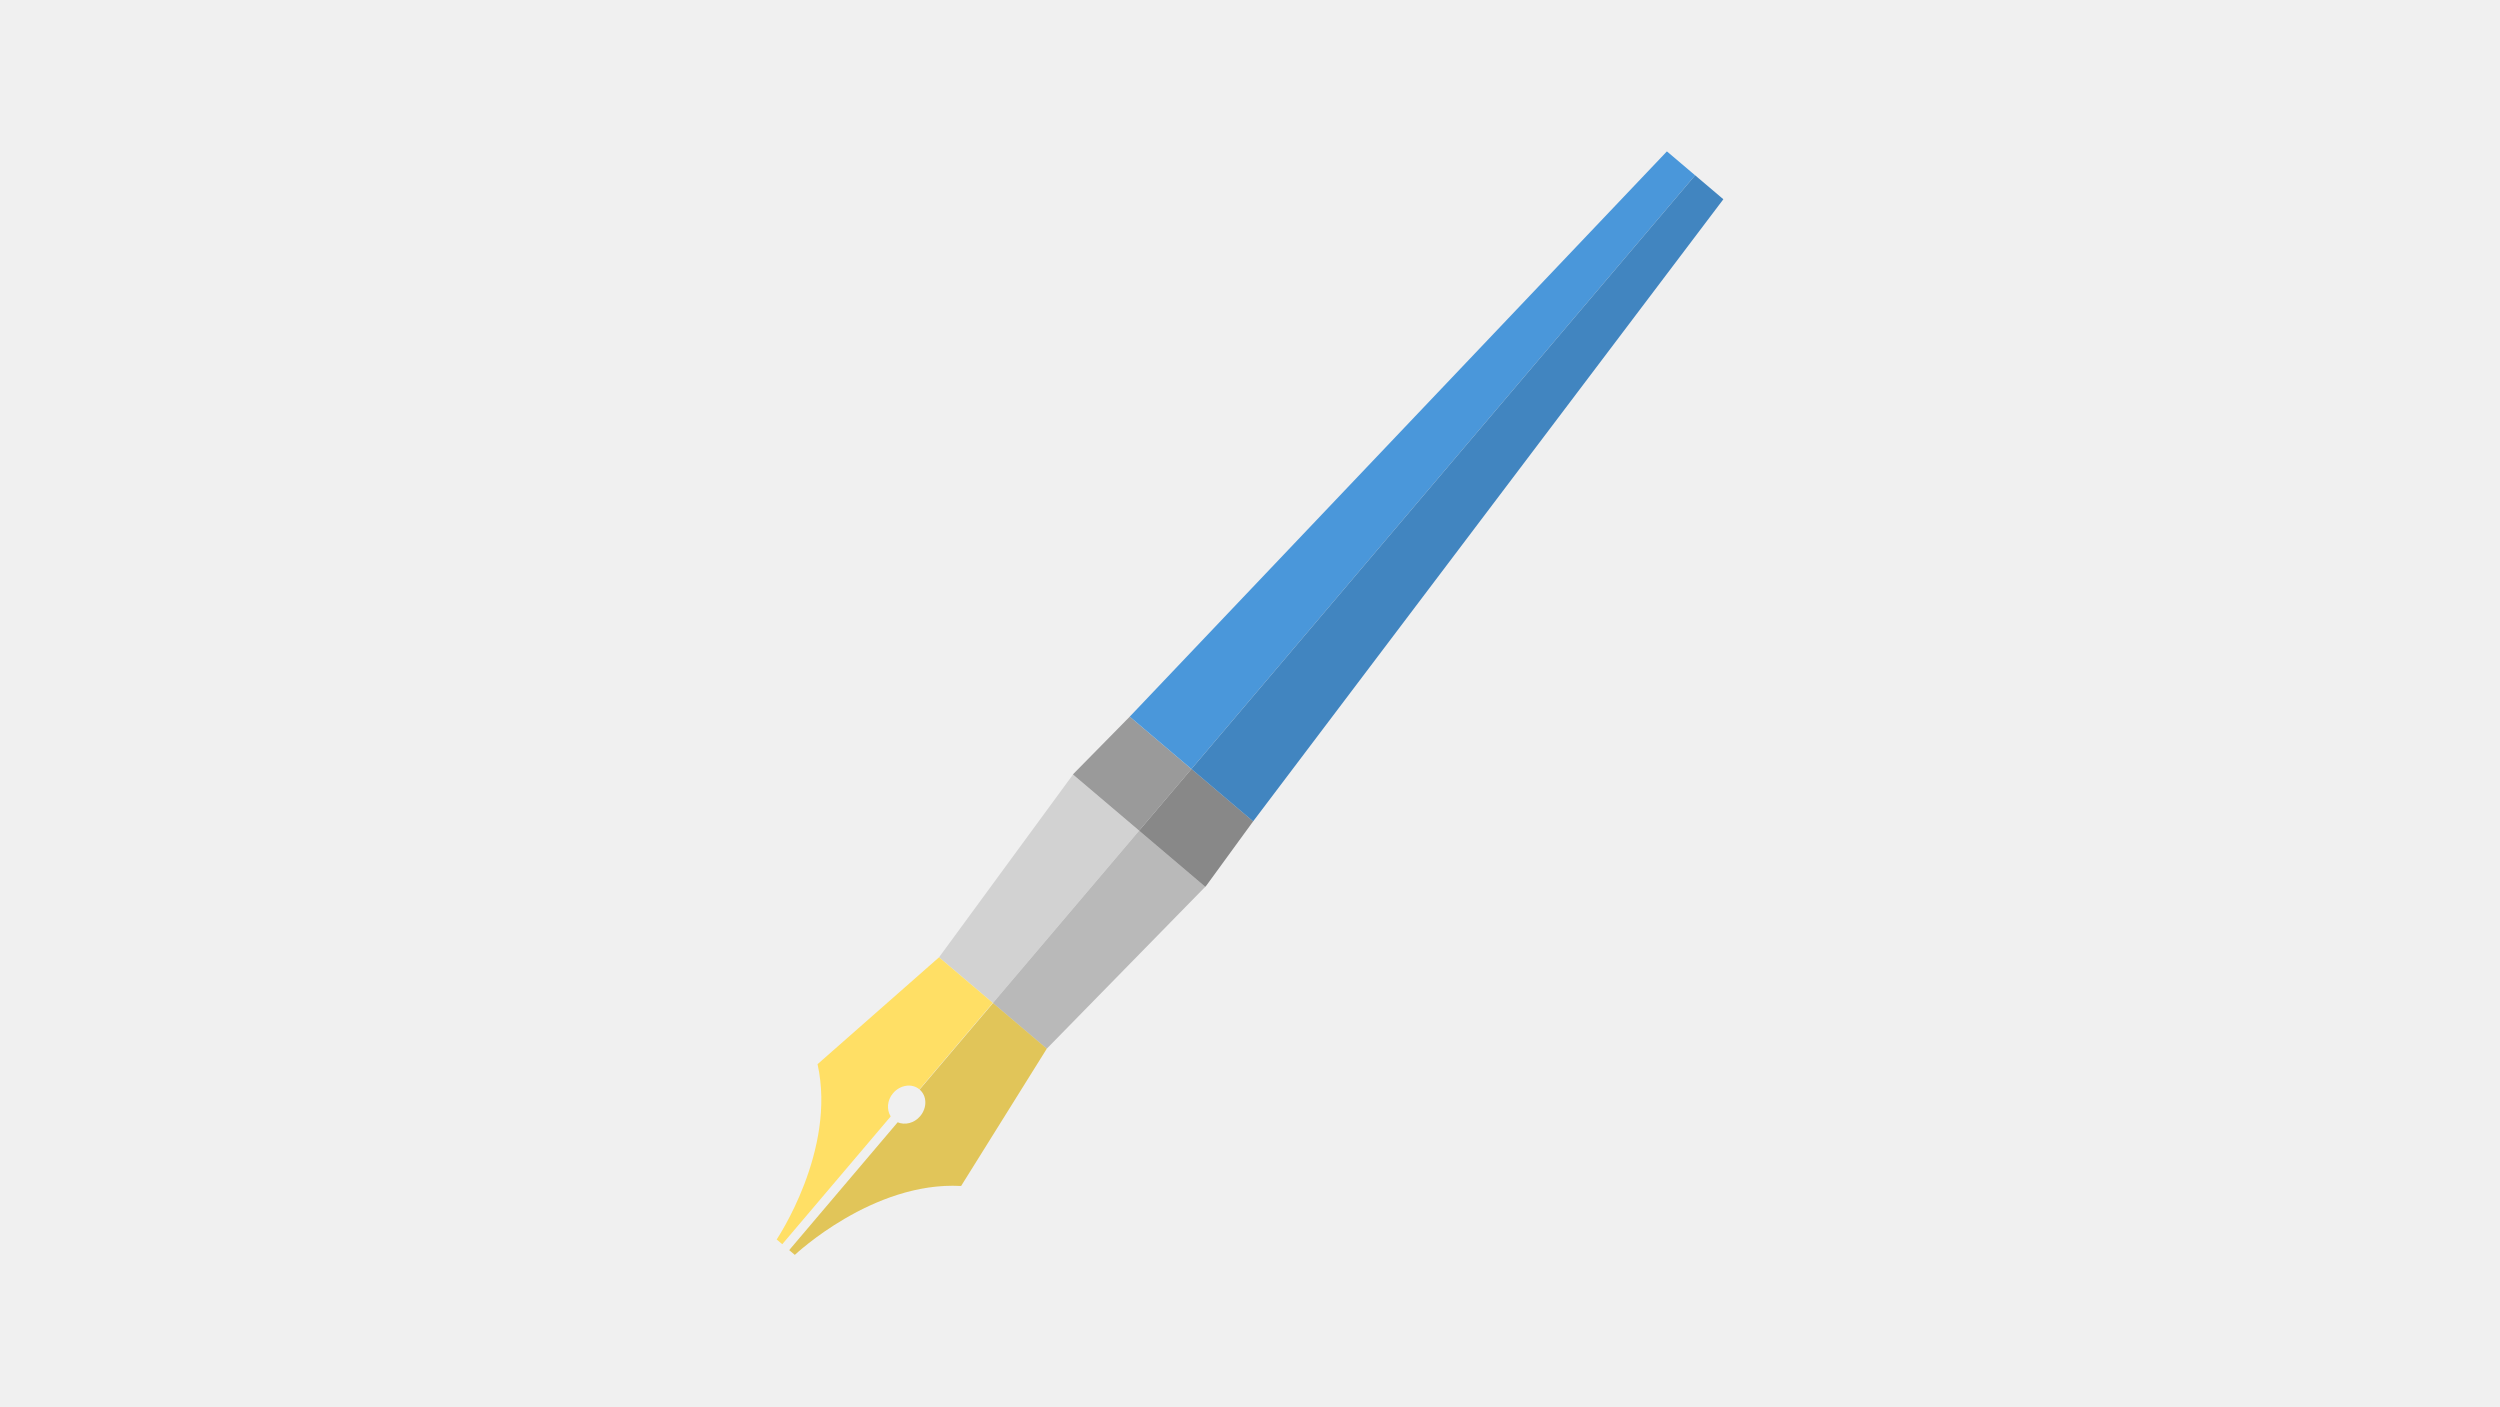
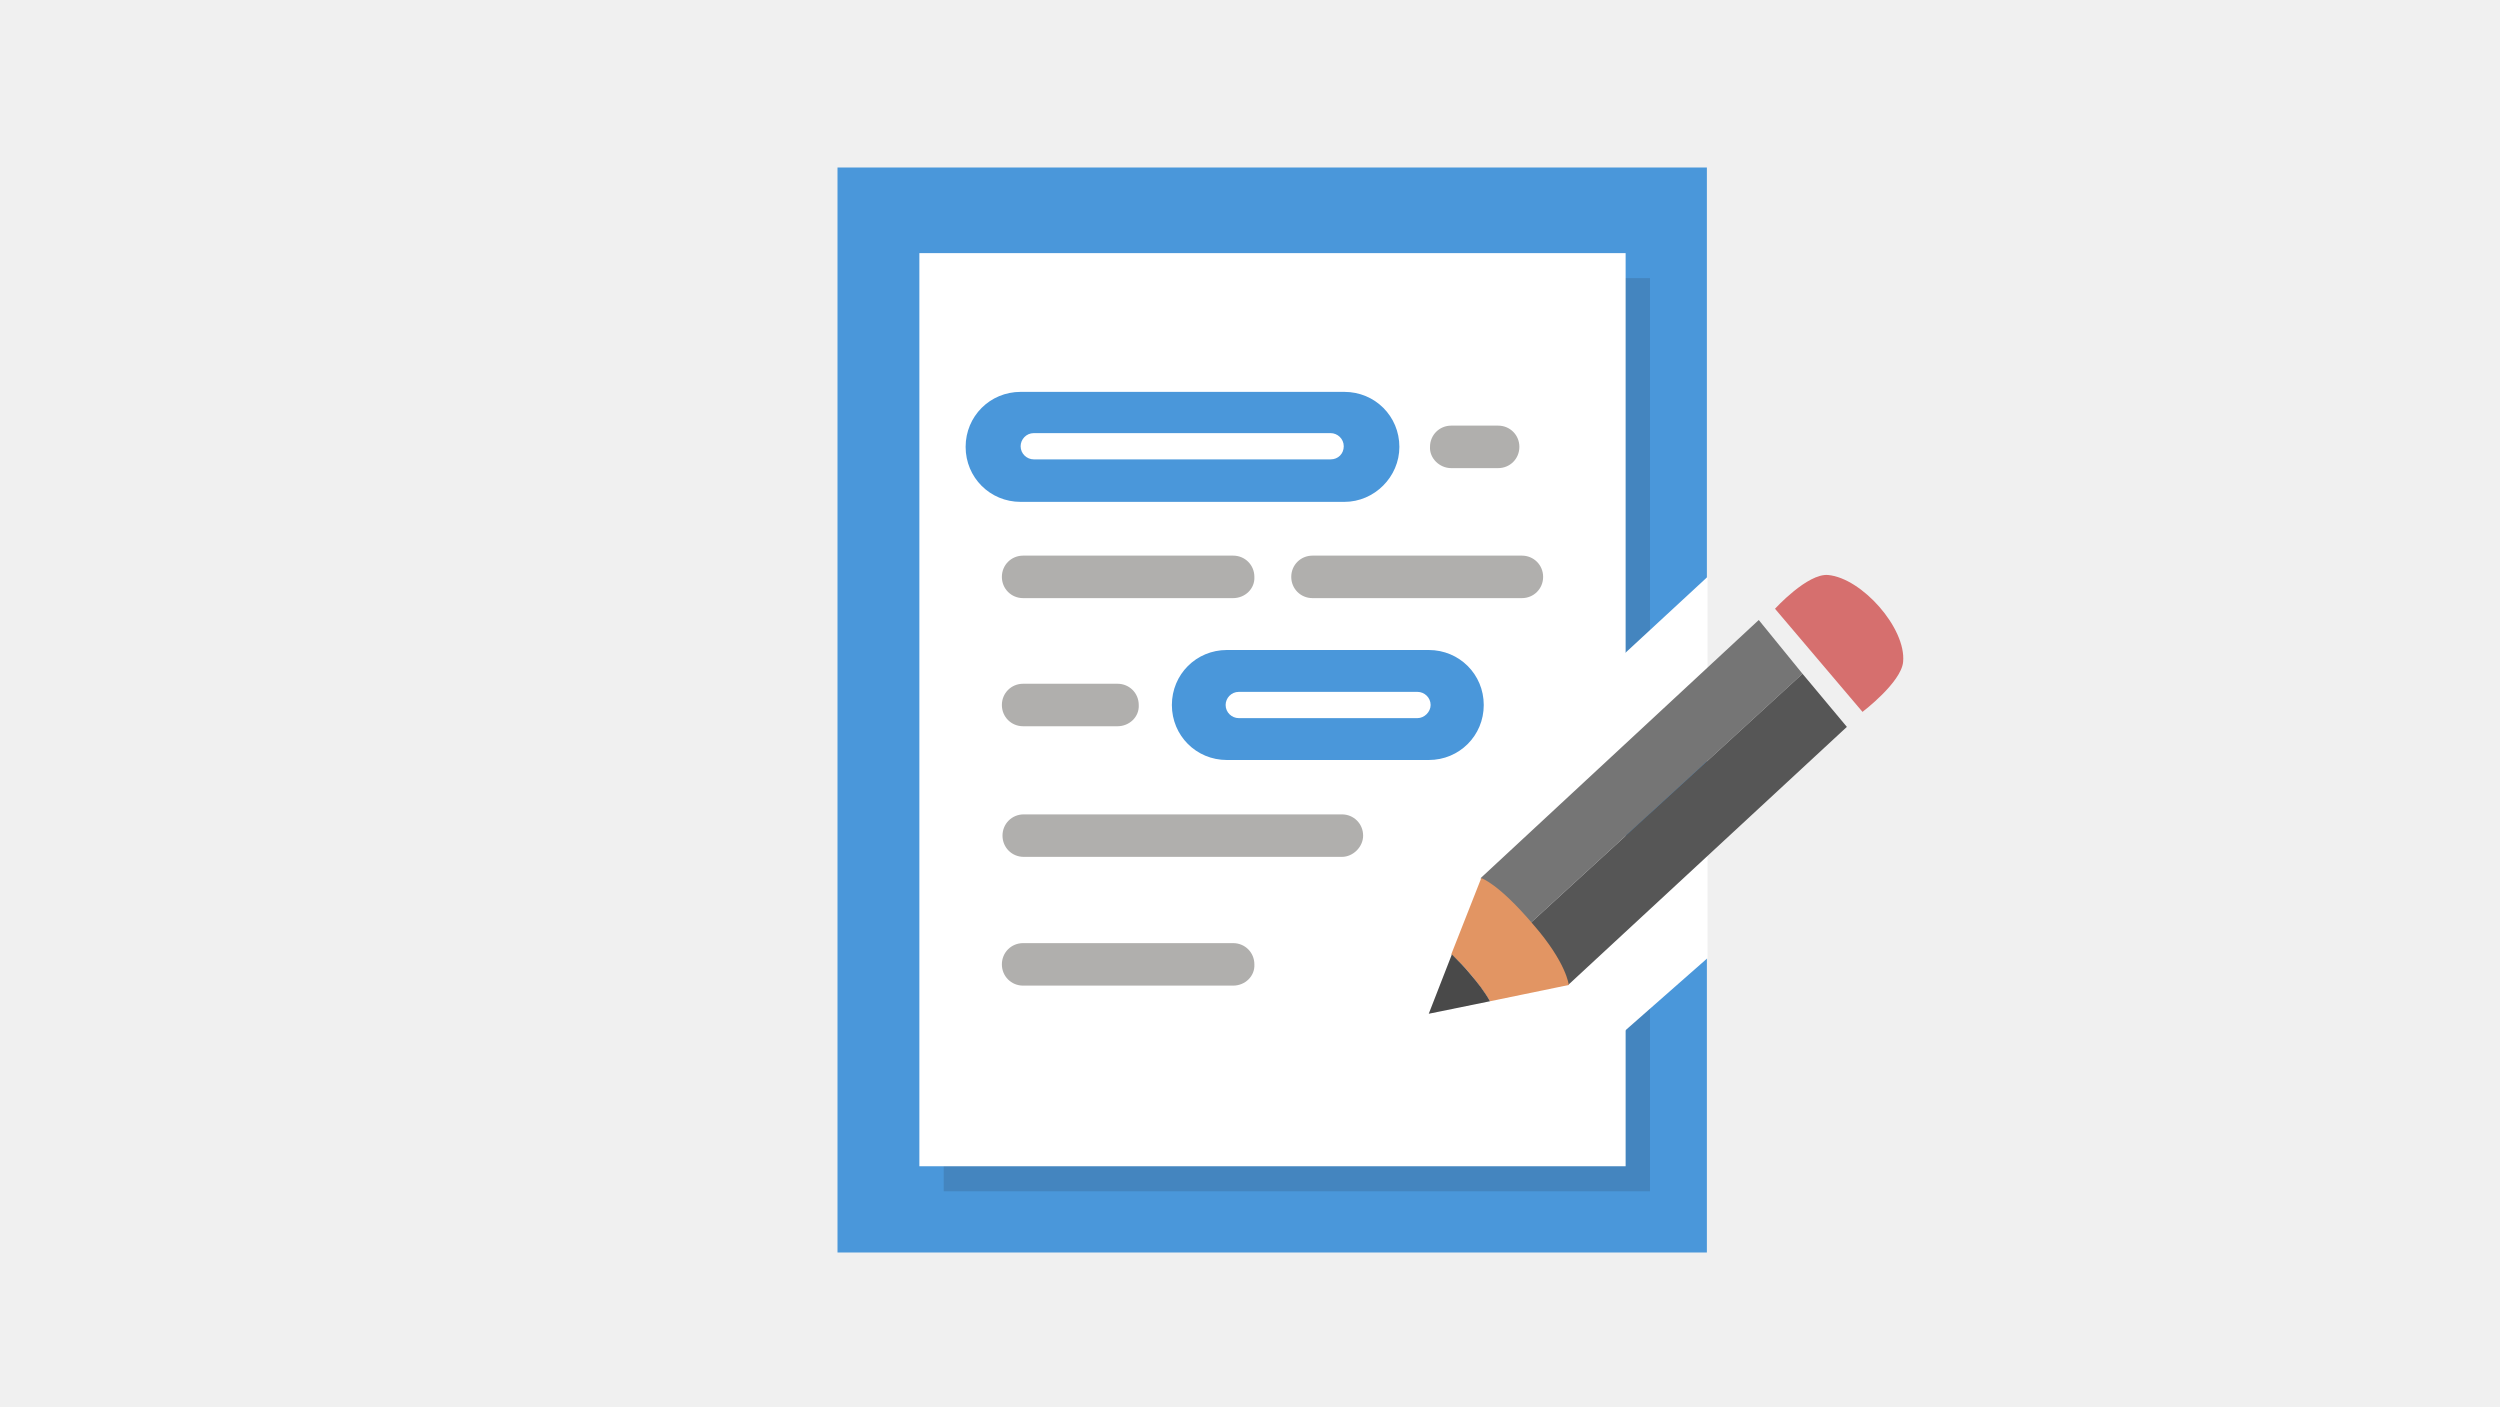
- <svg xmlns="http://www.w3.org/2000/svg" viewBox="0 0 400 225" version="1.1" id="svg5206">
-   <defs id="defs5146">
-     <style id="style5144">
-       .cls-1 {
-         fill: #f06060;
-       }
- 
-       .cls-2 {
-         opacity: 0.15;
-       }
- 
-       .cls-3 {
-         fill: #231f20;
-       }
- 
-       .cls-4 {
-         fill: #fff;
-       }
- 
-       .cls-5 {
-         fill: #79aad3;
-       }
- 
-       .cls-6 {
-         fill: #b0afad;
-       }
- 
-       .cls-7 {
-         fill: none;
-       }
-     </style>
-   </defs>
-   <g id="g6394">
-     <rect style="fill:none" y="0" x="0" id="rect5202" height="225" width="400" class="cls-7" />
-     <g id="g6221-0" transform="matrix(0.04169006,0.03537066,-0.03537066,0.04169006,308.44,129.9586)">
-       <path style="fill:#d2d2d2;fill-opacity:1;fill-rule:evenodd;stroke:none;stroke-width:16.404;stroke-linecap:butt;stroke-linejoin:miter;stroke-miterlimit:4;stroke-dasharray:none;stroke-opacity:1" d="m -1725,1534.164 v 661.42 h -206.719 l -47.111,-661.42 z" id="path5775-6-2-0-0-7" />
-       <path style="fill:#9a9a9a;fill-opacity:1;fill-rule:evenodd;stroke:none;stroke-width:16.404;stroke-linecap:butt;stroke-linejoin:miter;stroke-miterlimit:4;stroke-dasharray:none;stroke-opacity:1" d="m -1725,1297.52 v 236.644 h -253.83 l -0.225,-3.16 17.285,-233.484 z" id="path5775-1-5-7-1-2" />
-       <path style="fill:#4a97da;fill-opacity:1;fill-rule:evenodd;stroke:none;stroke-width:18.795;stroke-linecap:butt;stroke-linejoin:miter;stroke-miterlimit:4;stroke-dasharray:none;stroke-opacity:1" d="M -1725,-980.892 V 1297.52 h -236.77 l 128.488,-2278.412 z" id="path5775-1-4-6-6-7" />
-       <path style="fill:#ffdf65;fill-opacity:1;stroke:none;stroke-width:0.984" d="m -1725.469,2195.584 v 331.894 c -28.467,0 -51.562,26.235 -51.562,58.572 0,27.034 16.785,49.341 38.67,56.129 v 490.519 h -21.484 c 0,0 -34.373,-312.37 -240.623,-468.557 l 68.75,-468.558 z" id="path4542-2-0-8-5-0" />
-       <path style="fill:#d2d2d2;fill-opacity:1;fill-rule:evenodd;stroke:none;stroke-width:16.404;stroke-linecap:butt;stroke-linejoin:miter;stroke-miterlimit:4;stroke-dasharray:none;stroke-opacity:1" d="m -1725,1534.164 v 661.42 h 206.719 l 47.111,-661.42 z" id="path5775-6-2-0-0-0-0" />
-       <path style="fill:#9a9a9a;fill-opacity:1;fill-rule:evenodd;stroke:none;stroke-width:16.404;stroke-linecap:butt;stroke-linejoin:miter;stroke-miterlimit:4;stroke-dasharray:none;stroke-opacity:1" d="m -1725,1297.52 v 236.644 h 253.83 l 0.225,-3.16 -17.285,-233.484 z" id="path5775-1-5-7-1-1-0" />
-       <path style="fill:#4a97da;fill-opacity:1;fill-rule:evenodd;stroke:none;stroke-width:18.795;stroke-linecap:butt;stroke-linejoin:miter;stroke-miterlimit:4;stroke-dasharray:none;stroke-opacity:1" d="M -1725,-980.892 V 1297.52 h 236.77 l -128.488,-2278.412 z" id="path5775-1-4-6-6-3-5" />
-       <path style="fill:#ffdf65;fill-opacity:1;stroke:none;stroke-width:0.984" d="m -1724.531,2195.584 v 331.894 c 28.467,0 51.562,26.235 51.562,58.572 0,27.034 -16.785,49.341 -38.67,56.129 v 490.519 h 21.484 c 0,0 34.373,-312.37 240.623,-468.557 l -68.75,-468.558 z" id="path4542-2-0-8-5-4-4" />
-       <path style="fill:#000000;fill-opacity:0.118;fill-rule:evenodd;stroke:none;stroke-width:16.404;stroke-linecap:butt;stroke-linejoin:miter;stroke-miterlimit:4;stroke-dasharray:none;stroke-opacity:1" d="m -1725,1534.164 v 661.42 h 206.719 l 47.111,-661.42 z" id="path5775-6-2-0-0-0-8-4" />
-       <path style="fill:#000000;fill-opacity:0.118;fill-rule:evenodd;stroke:none;stroke-width:16.404;stroke-linecap:butt;stroke-linejoin:miter;stroke-miterlimit:4;stroke-dasharray:none;stroke-opacity:1" d="m -1725,1297.52 v 236.644 h 253.83 l 0.225,-3.16 -17.285,-233.484 z" id="path5775-1-5-7-1-1-3-4" />
-       <path style="fill:#000000;fill-opacity:0.118;fill-rule:evenodd;stroke:none;stroke-width:18.795;stroke-linecap:butt;stroke-linejoin:miter;stroke-miterlimit:4;stroke-dasharray:none;stroke-opacity:1" d="m -1725,-980.892 v 2278.412 h 236.77 l -128.488,-2278.412 z" id="path5775-1-4-6-6-3-3-7" />
-       <path style="fill:#000000;fill-opacity:0.118;stroke:none;stroke-width:0.984" d="m -1724.531,2195.584 v 331.894 c 28.467,0 51.562,26.235 51.562,58.572 0,27.034 -16.785,49.341 -38.67,56.129 v 490.519 h 21.484 c 0,0 34.373,-312.37 240.623,-468.557 l -68.75,-468.558 z" id="path4542-2-0-8-5-4-5-1" />
+ <svg xmlns="http://www.w3.org/2000/svg" version="1.1" id="Layer_1" x="0px" y="0px" viewBox="0 0 400 225" style="enable-background:new 0 0 400 225;" xml:space="preserve">
+   <style type="text/css">
+ 	.st0{fill:#4A97DA;}
+ 	.st1{opacity:0.15;}
+ 	.st2{fill:#231F20;}
+ 	.st3{fill:#FFFFFF;}
+ 	.st4{fill:#B0AFAD;}
+ 	.st5{fill:#757575;}
+ 	.st6{fill:#565656;}
+ 	.st7{fill:#E29563;}
+ 	.st8{fill:#494949;}
+ 	.st9{fill:#D66F6E;}
+ 	.st10{fill:none;}
+ </style>
+   <g id="Layer_2">
+     <g id="fill_in_the_blanks">
+       <g>
+         <rect x="134" y="26.8" class="st0" width="139.1" height="173.6" />
+         <g>
+           <g class="st1">
+             <rect x="151" y="44.5" class="st2" width="113" height="146.1" />
+           </g>
+           <rect x="147.1" y="40.5" class="st3" width="113" height="146.1" />
+         </g>
+         <g>
+           <path class="st0" d="M228.6,121.6h-32.3c-4.9,0-8.8-3.9-8.8-8.8s3.9-8.8,8.8-8.8h32.3c4.9,0,8.8,3.9,8.8,8.8      S233.5,121.6,228.6,121.6z" />
+         </g>
+         <path class="st4" d="M197.3,157.7h-33.6c-1.9,0-3.4-1.5-3.4-3.4l0,0c0-1.9,1.5-3.4,3.4-3.4h33.6c1.9,0,3.4,1.5,3.4,3.4l0,0     C200.8,156.2,199.2,157.7,197.3,157.7z" />
+         <path class="st4" d="M232.2,74.9h7.5c1.9,0,3.4-1.5,3.4-3.4l0,0c0-1.9-1.5-3.4-3.4-3.4h-7.5c-1.9,0-3.4,1.5-3.4,3.4l0,0     C228.7,73.3,230.3,74.9,232.2,74.9z" />
+         <path class="st4" d="M197.3,95.7h-33.6c-1.9,0-3.4-1.5-3.4-3.4v0c0-1.9,1.5-3.4,3.4-3.4h33.6c1.9,0,3.4,1.5,3.4,3.4v0     C200.8,94.2,199.2,95.7,197.3,95.7z" />
+         <path class="st4" d="M243.5,95.7h-33.5c-1.9,0-3.4-1.5-3.4-3.4v0c0-1.9,1.5-3.4,3.4-3.4h33.5c1.9,0,3.4,1.5,3.4,3.4v0     C246.9,94.2,245.4,95.7,243.5,95.7z" />
+         <path class="st4" d="M178.8,116.2h-15.1c-1.9,0-3.4-1.5-3.4-3.4v0c0-1.9,1.5-3.4,3.4-3.4h15.1c1.9,0,3.4,1.5,3.4,3.4v0     C182.3,114.7,180.7,116.2,178.8,116.2z" />
+         <path class="st4" d="M214.7,137.1h-50.9c-1.9,0-3.4-1.5-3.4-3.4l0,0c0-1.9,1.5-3.4,3.4-3.4h50.9c1.9,0,3.4,1.5,3.4,3.4l0,0     C218.1,135.5,216.5,137.1,214.7,137.1z" />
+         <g>
+           <path class="st0" d="M215.1,80.3h-51.8c-4.9,0-8.8-3.9-8.8-8.8c0-4.9,3.9-8.8,8.8-8.8h51.8c4.9,0,8.8,3.9,8.8,8.8      C223.9,76.3,219.9,80.3,215.1,80.3z" />
+         </g>
+         <path class="st3" d="M212.9,73.5h-47.5c-1.1,0-2.1-0.9-2.1-2.1l0,0c0-1.1,0.9-2.1,2.1-2.1h47.5c1.1,0,2.1,0.9,2.1,2.1l0,0     C215,72.6,214.1,73.5,212.9,73.5z" />
+         <path class="st3" d="M226.8,114.9h-28.6c-1.1,0-2.1-0.9-2.1-2.1v0c0-1.1,0.9-2.1,2.1-2.1h28.6c1.1,0,2.1,0.9,2.1,2.1v0     C228.9,113.9,227.9,114.9,226.8,114.9z" />
+       </g>
+       <polygon class="st3" points="273.2,92.3 259.9,104.6 259.9,120.6 273.2,120.6   " />
+       <polygon class="st3" points="273.2,136.7 259.9,149 259.9,165 273.2,153.3   " />
+       <g>
+         <polygon class="st5" points="288.4,107.8 281.4,99.2 236.9,140.5 242.9,149.5    " />
+         <polygon class="st6" points="295.5,116.3 288.4,107.8 242.9,149.5 250.9,157.6    " />
+         <g>
+           <path class="st7" d="M235.2,155.8c1.2,1.4,2.3,2.9,3.2,4.4l12.6-2.6c0,0-0.3-3.5-5.7-9.7c-5.6-6.6-8.3-7.4-8.3-7.4l-4.8,12.2      C233.3,153.7,234.3,154.7,235.2,155.8z" />
+           <path class="st8" d="M238.4,160.2c-0.9-1.6-2-3-3.2-4.4c-0.9-1.1-1.9-2.1-2.9-3.1l-3.7,9.5L238.4,160.2z" />
+         </g>
+         <path class="st9" d="M304.5,105.9c0.5-5.4-6.6-13.4-12-13.9c-3.3-0.3-8.5,5.4-8.5,5.4l14,16.5C298,113.9,304.2,109.2,304.5,105.9     z" />
+       </g>
+       <rect y="0" class="st10" width="400" height="225" />
    </g>
  </g>
</svg>
